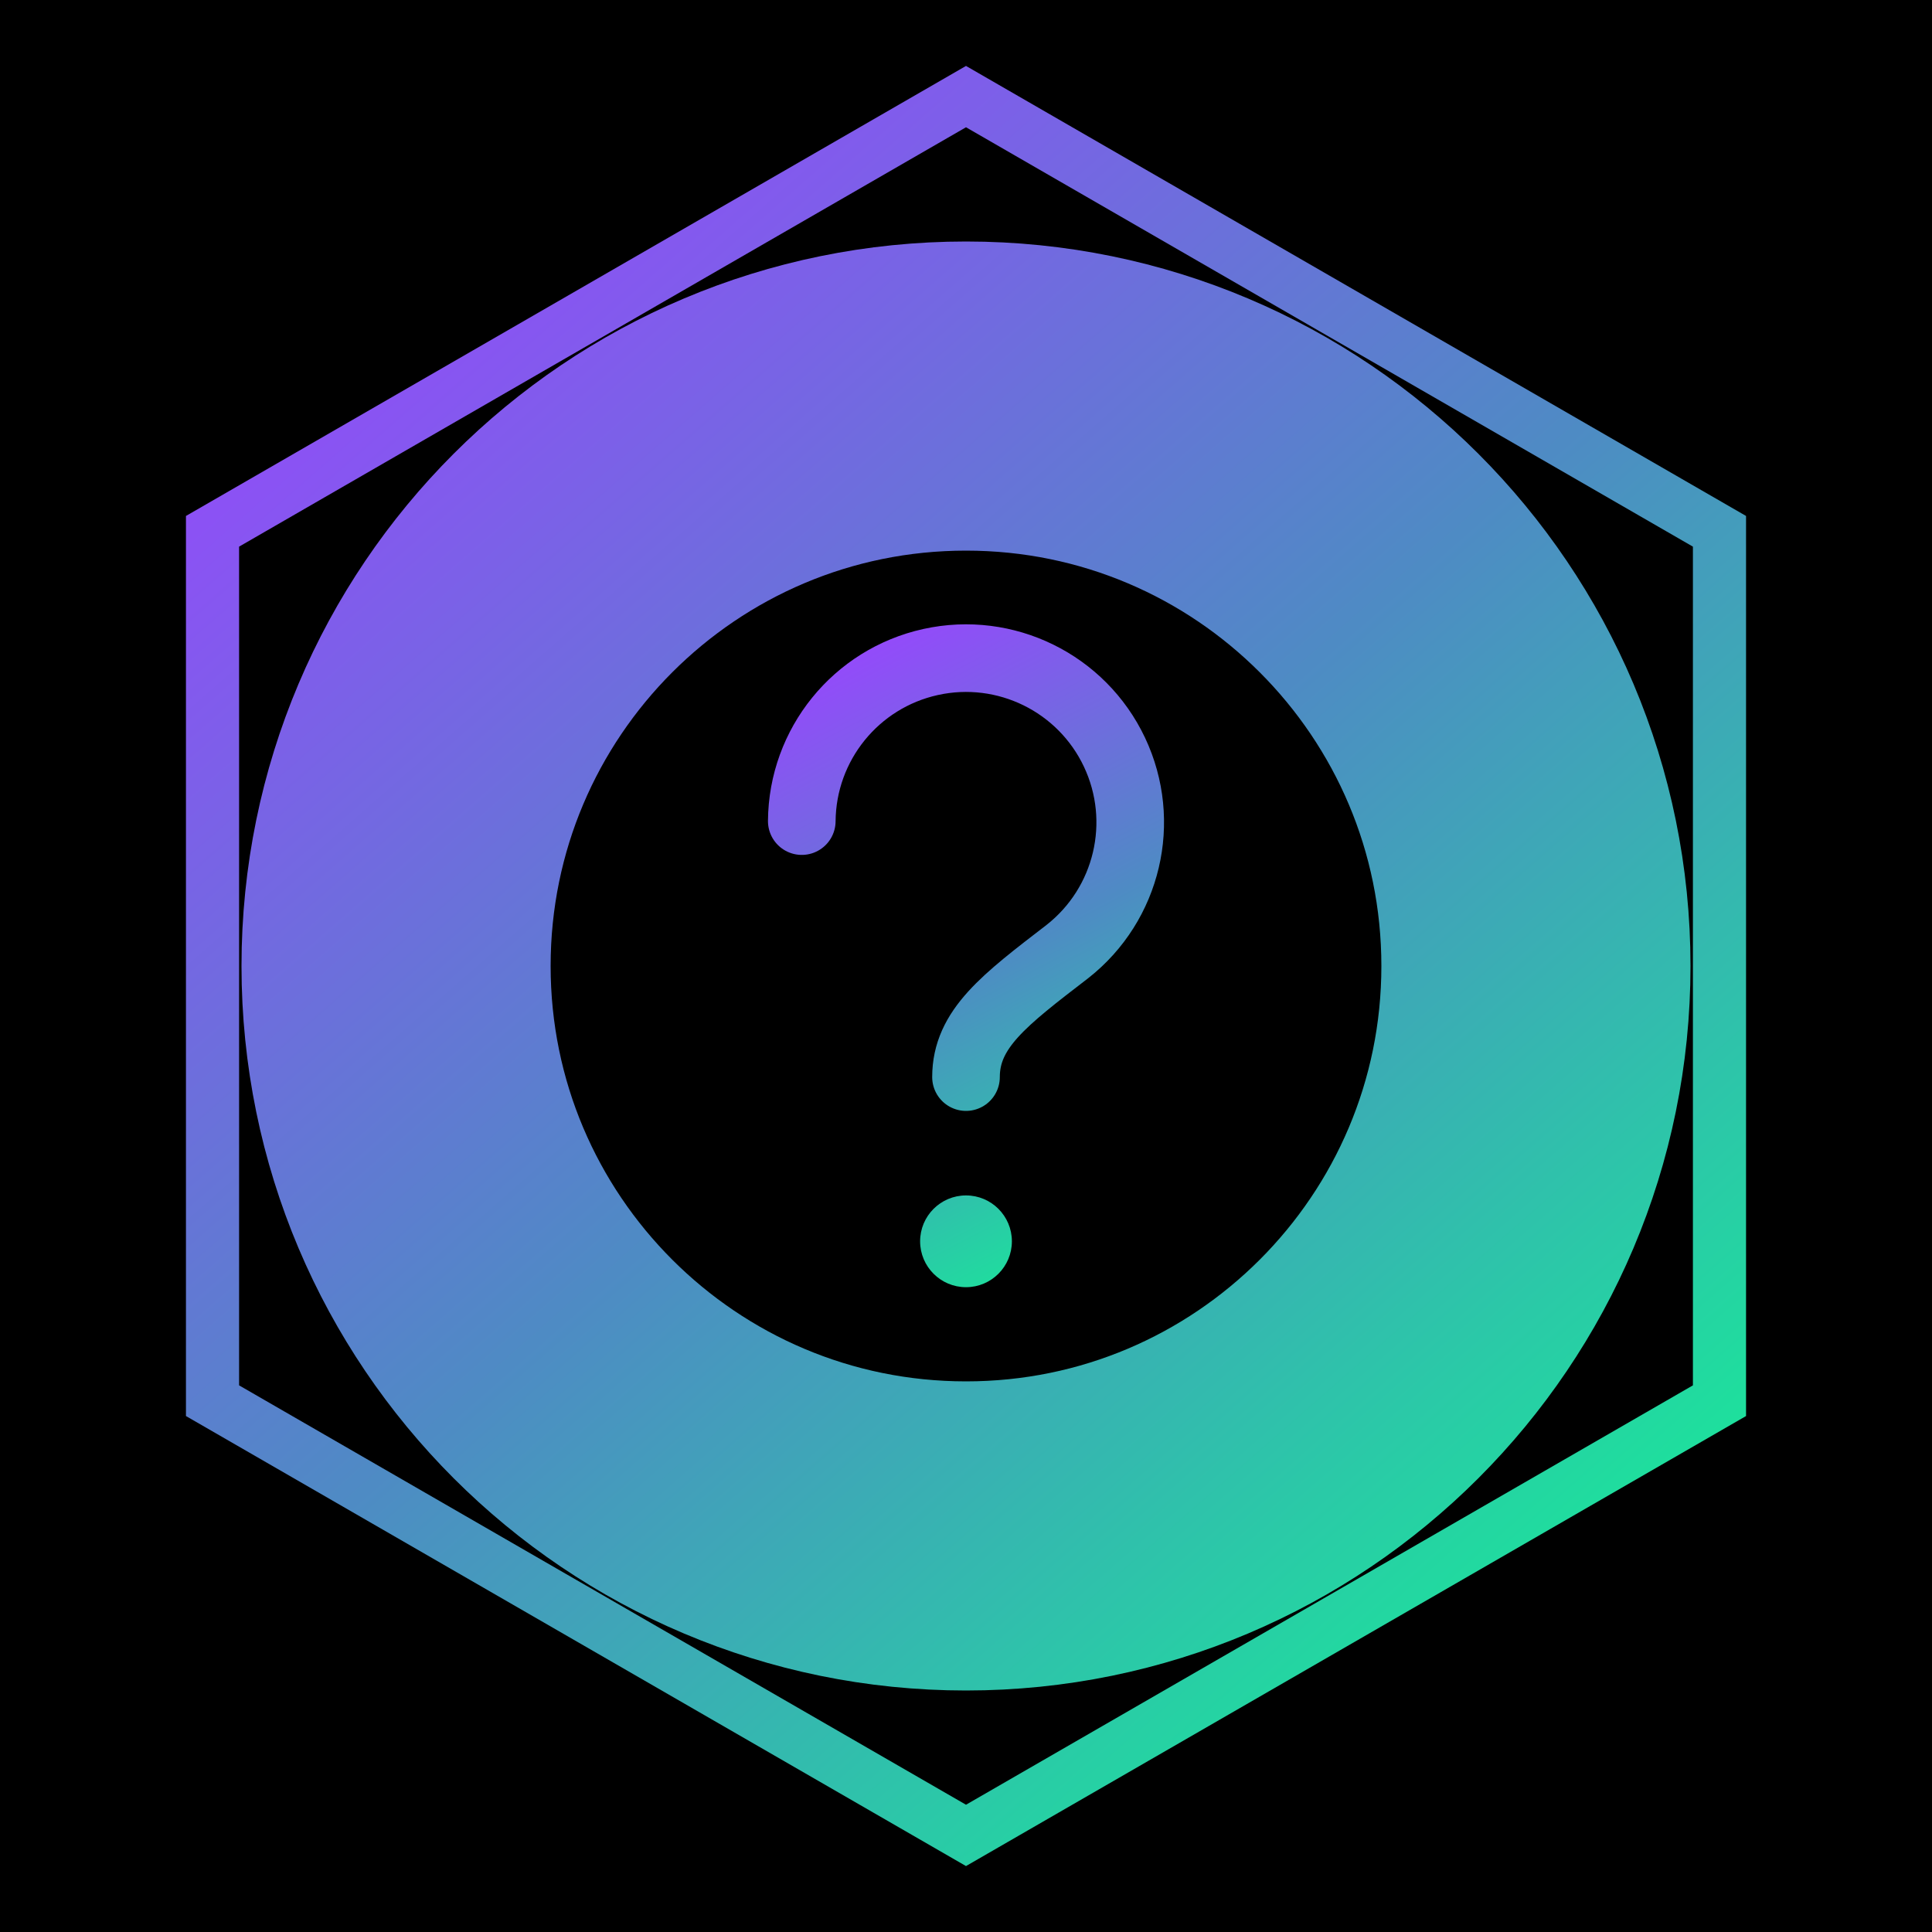
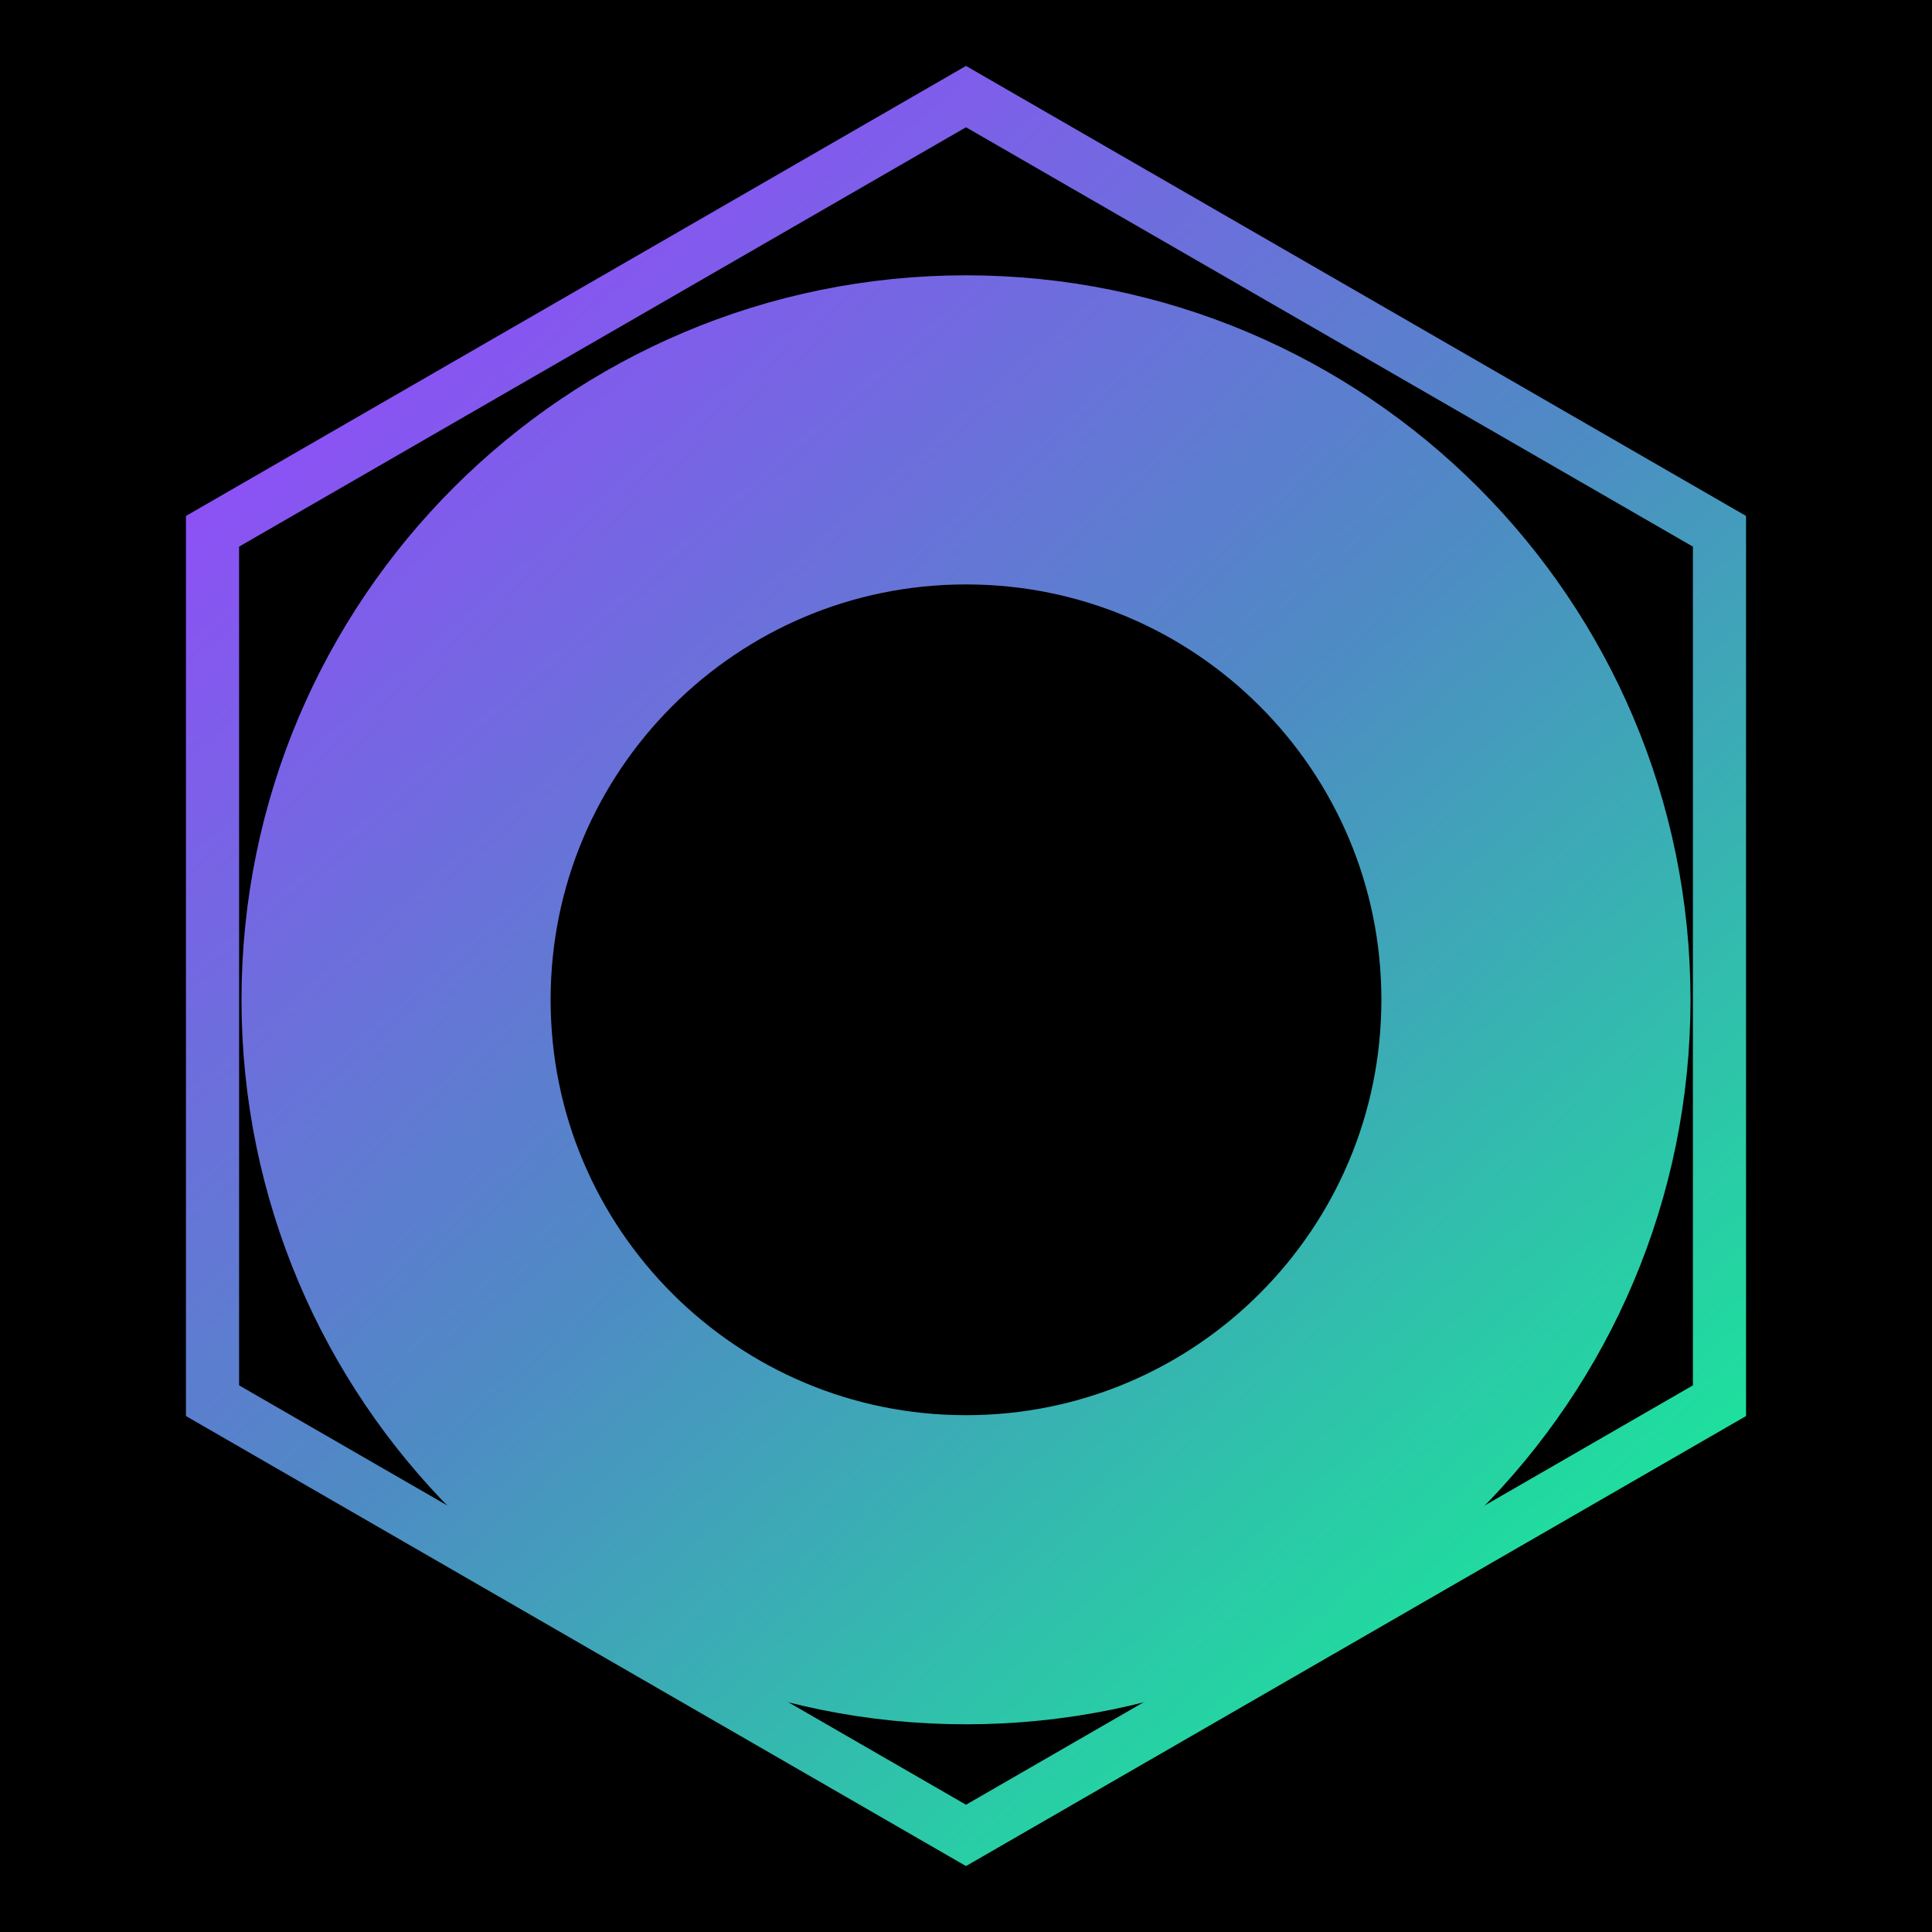
<svg xmlns="http://www.w3.org/2000/svg" viewBox="0 0 400 400">
  <defs>
    <linearGradient id="g" x1="60" y1="40" x2="340" y2="360" gradientUnits="userSpaceOnUse">
      <stop offset="0" stop-color="#9945FF" />
      <stop offset=".5" stop-color="#4E8BC4" />
      <stop offset="1" stop-color="#14F195" />
    </linearGradient>
-     <linearGradient id="q" x1="165" y1="135" x2="235" y2="268" gradientUnits="userSpaceOnUse">
-       <stop offset="0" stop-color="#9945FF" />
-       <stop offset=".5" stop-color="#4E8BC4" />
-       <stop offset="1" stop-color="#14F195" />
-     </linearGradient>
  </defs>
  <rect width="400" height="400" fill="#000" />
  <polygon points="200,20 356,110 356,290 200,380 44,290 44,110" fill="none" stroke="url(#g)" stroke-width="11" stroke-linejoin="miter" />
-   <circle cx="200" cy="200" r="118" fill="none" stroke="url(#g)" stroke-width="64" />
-   <path d="M166 170 a34 34 0 1 1 55 27 c-13 10 -21 16 -21 26" fill="none" stroke="url(#q)" stroke-width="14" stroke-linecap="round" stroke-linejoin="round" />
-   <circle cx="200" cy="257" r="9.5" fill="url(#q)" />
+   <circle cx="200" cy="207" r="118" fill="none" stroke="url(#g)" stroke-width="64" />
</svg>
